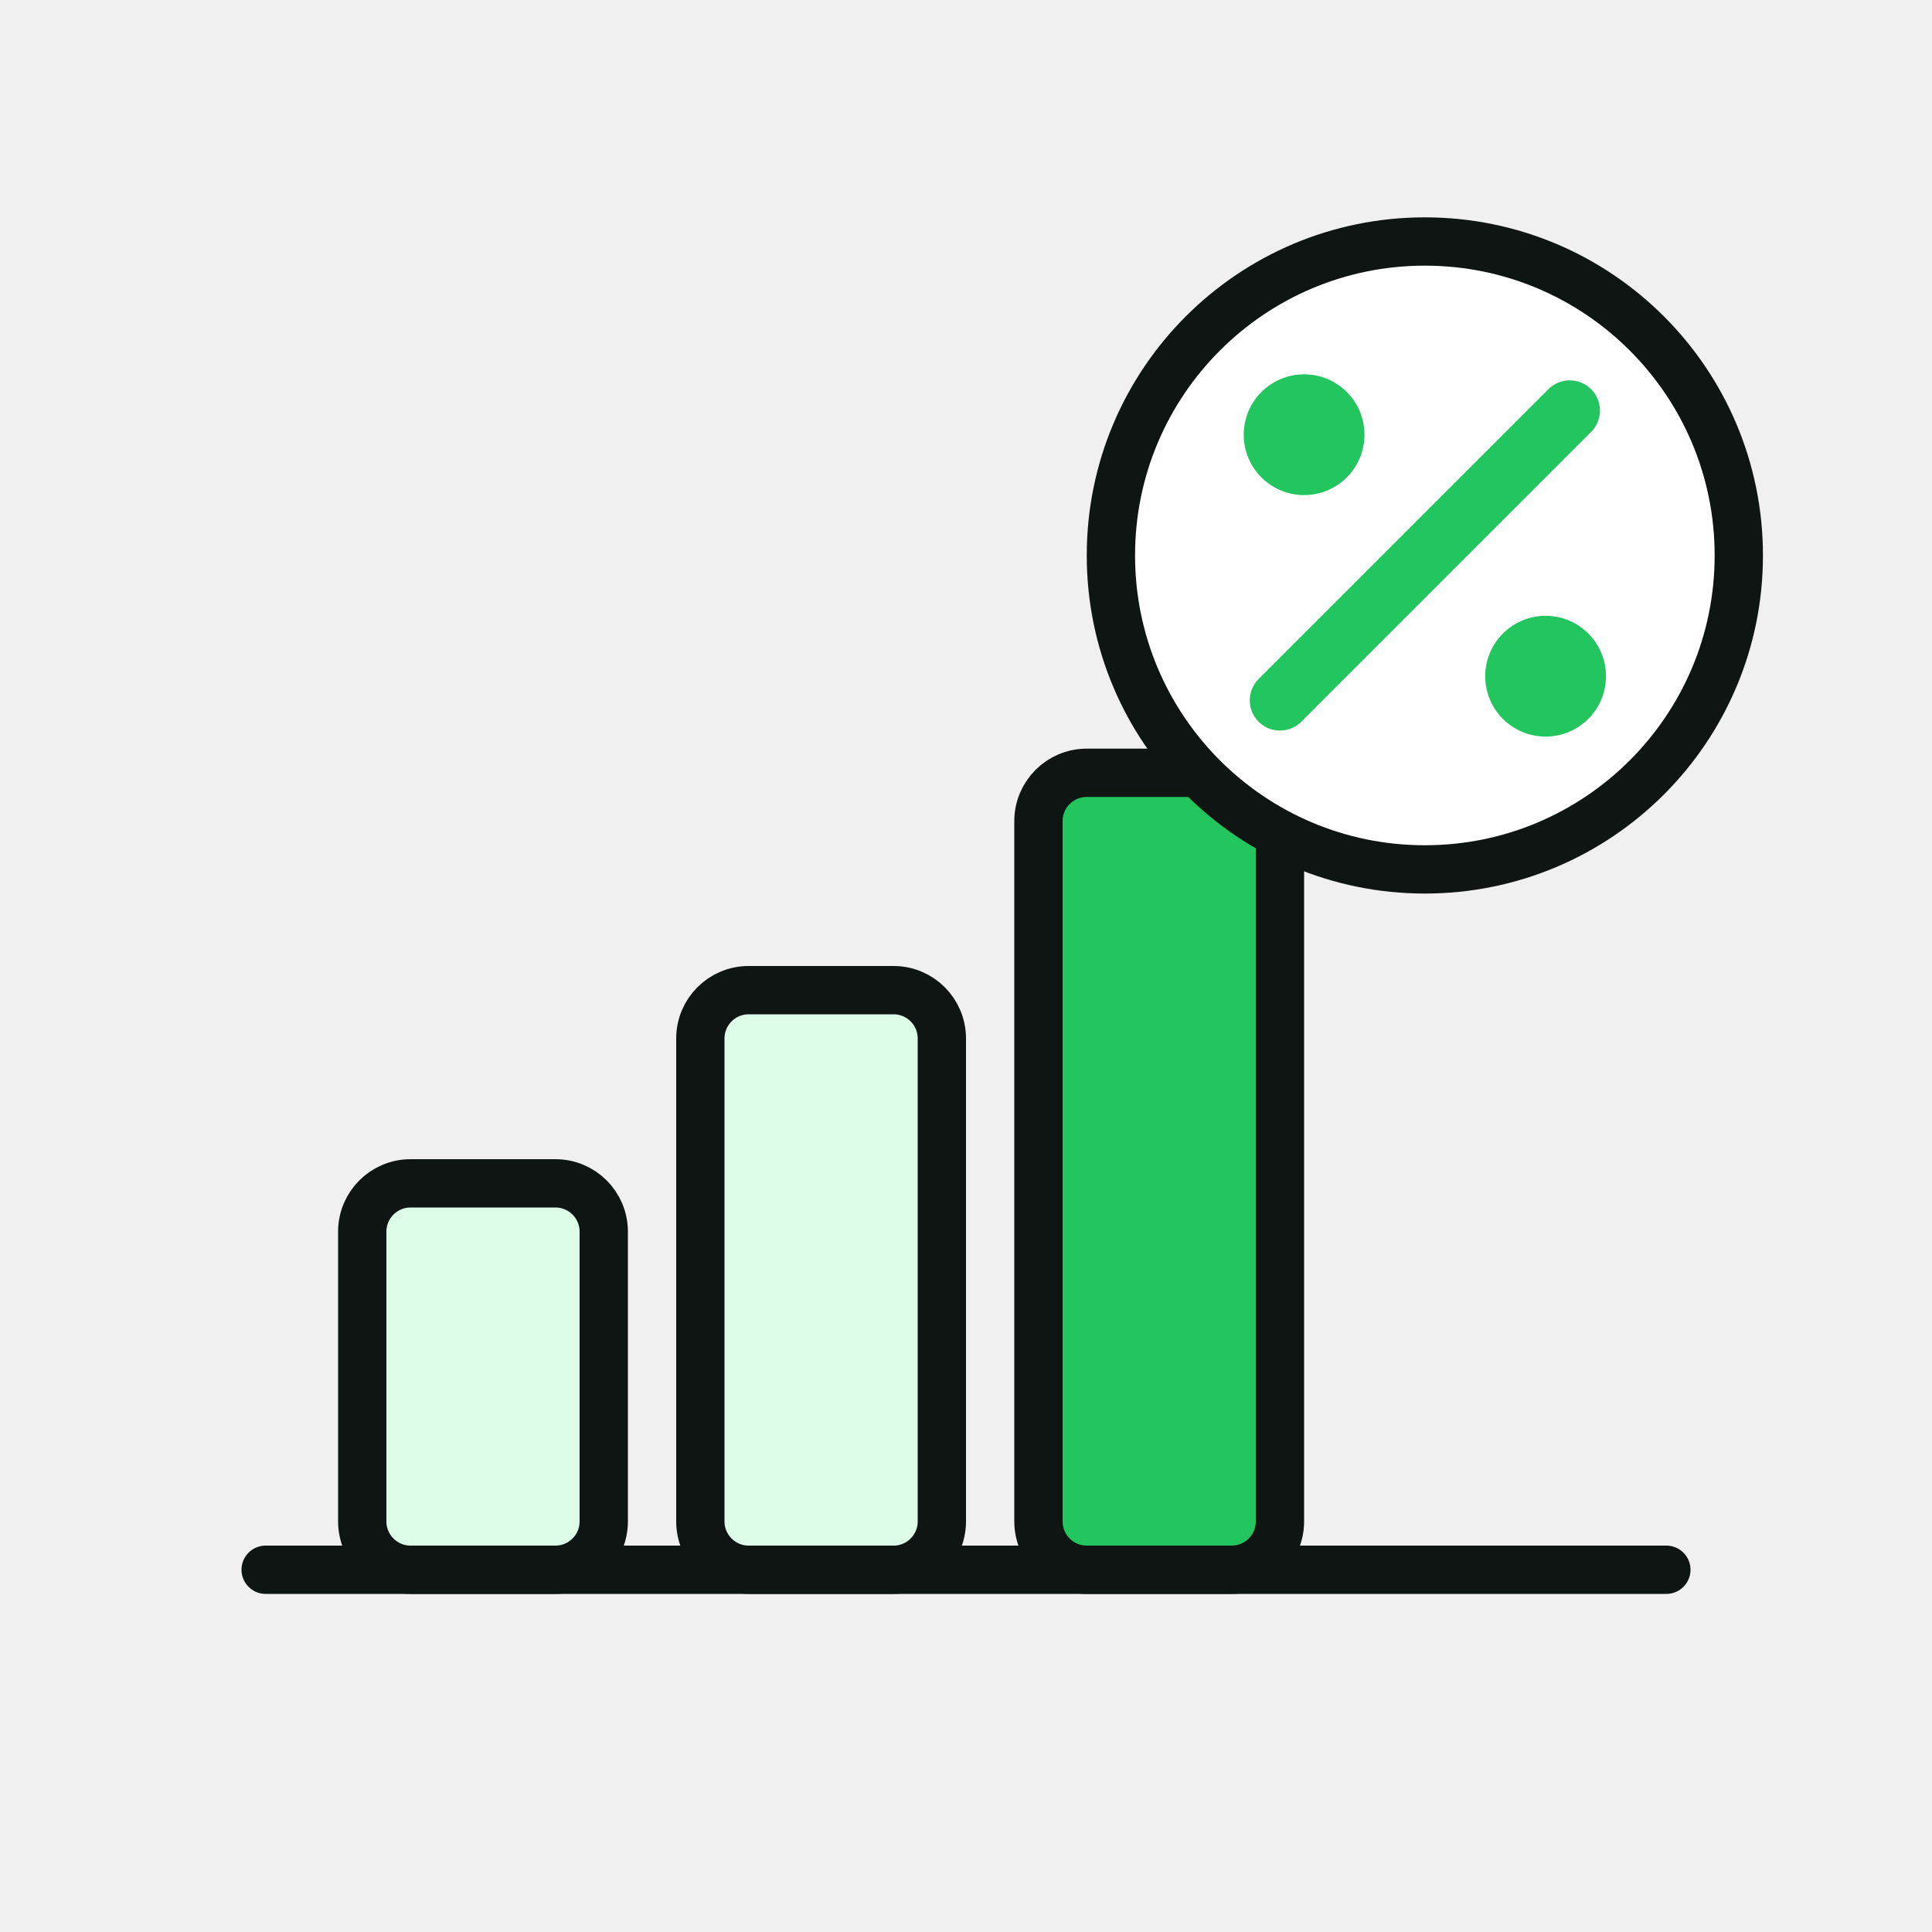
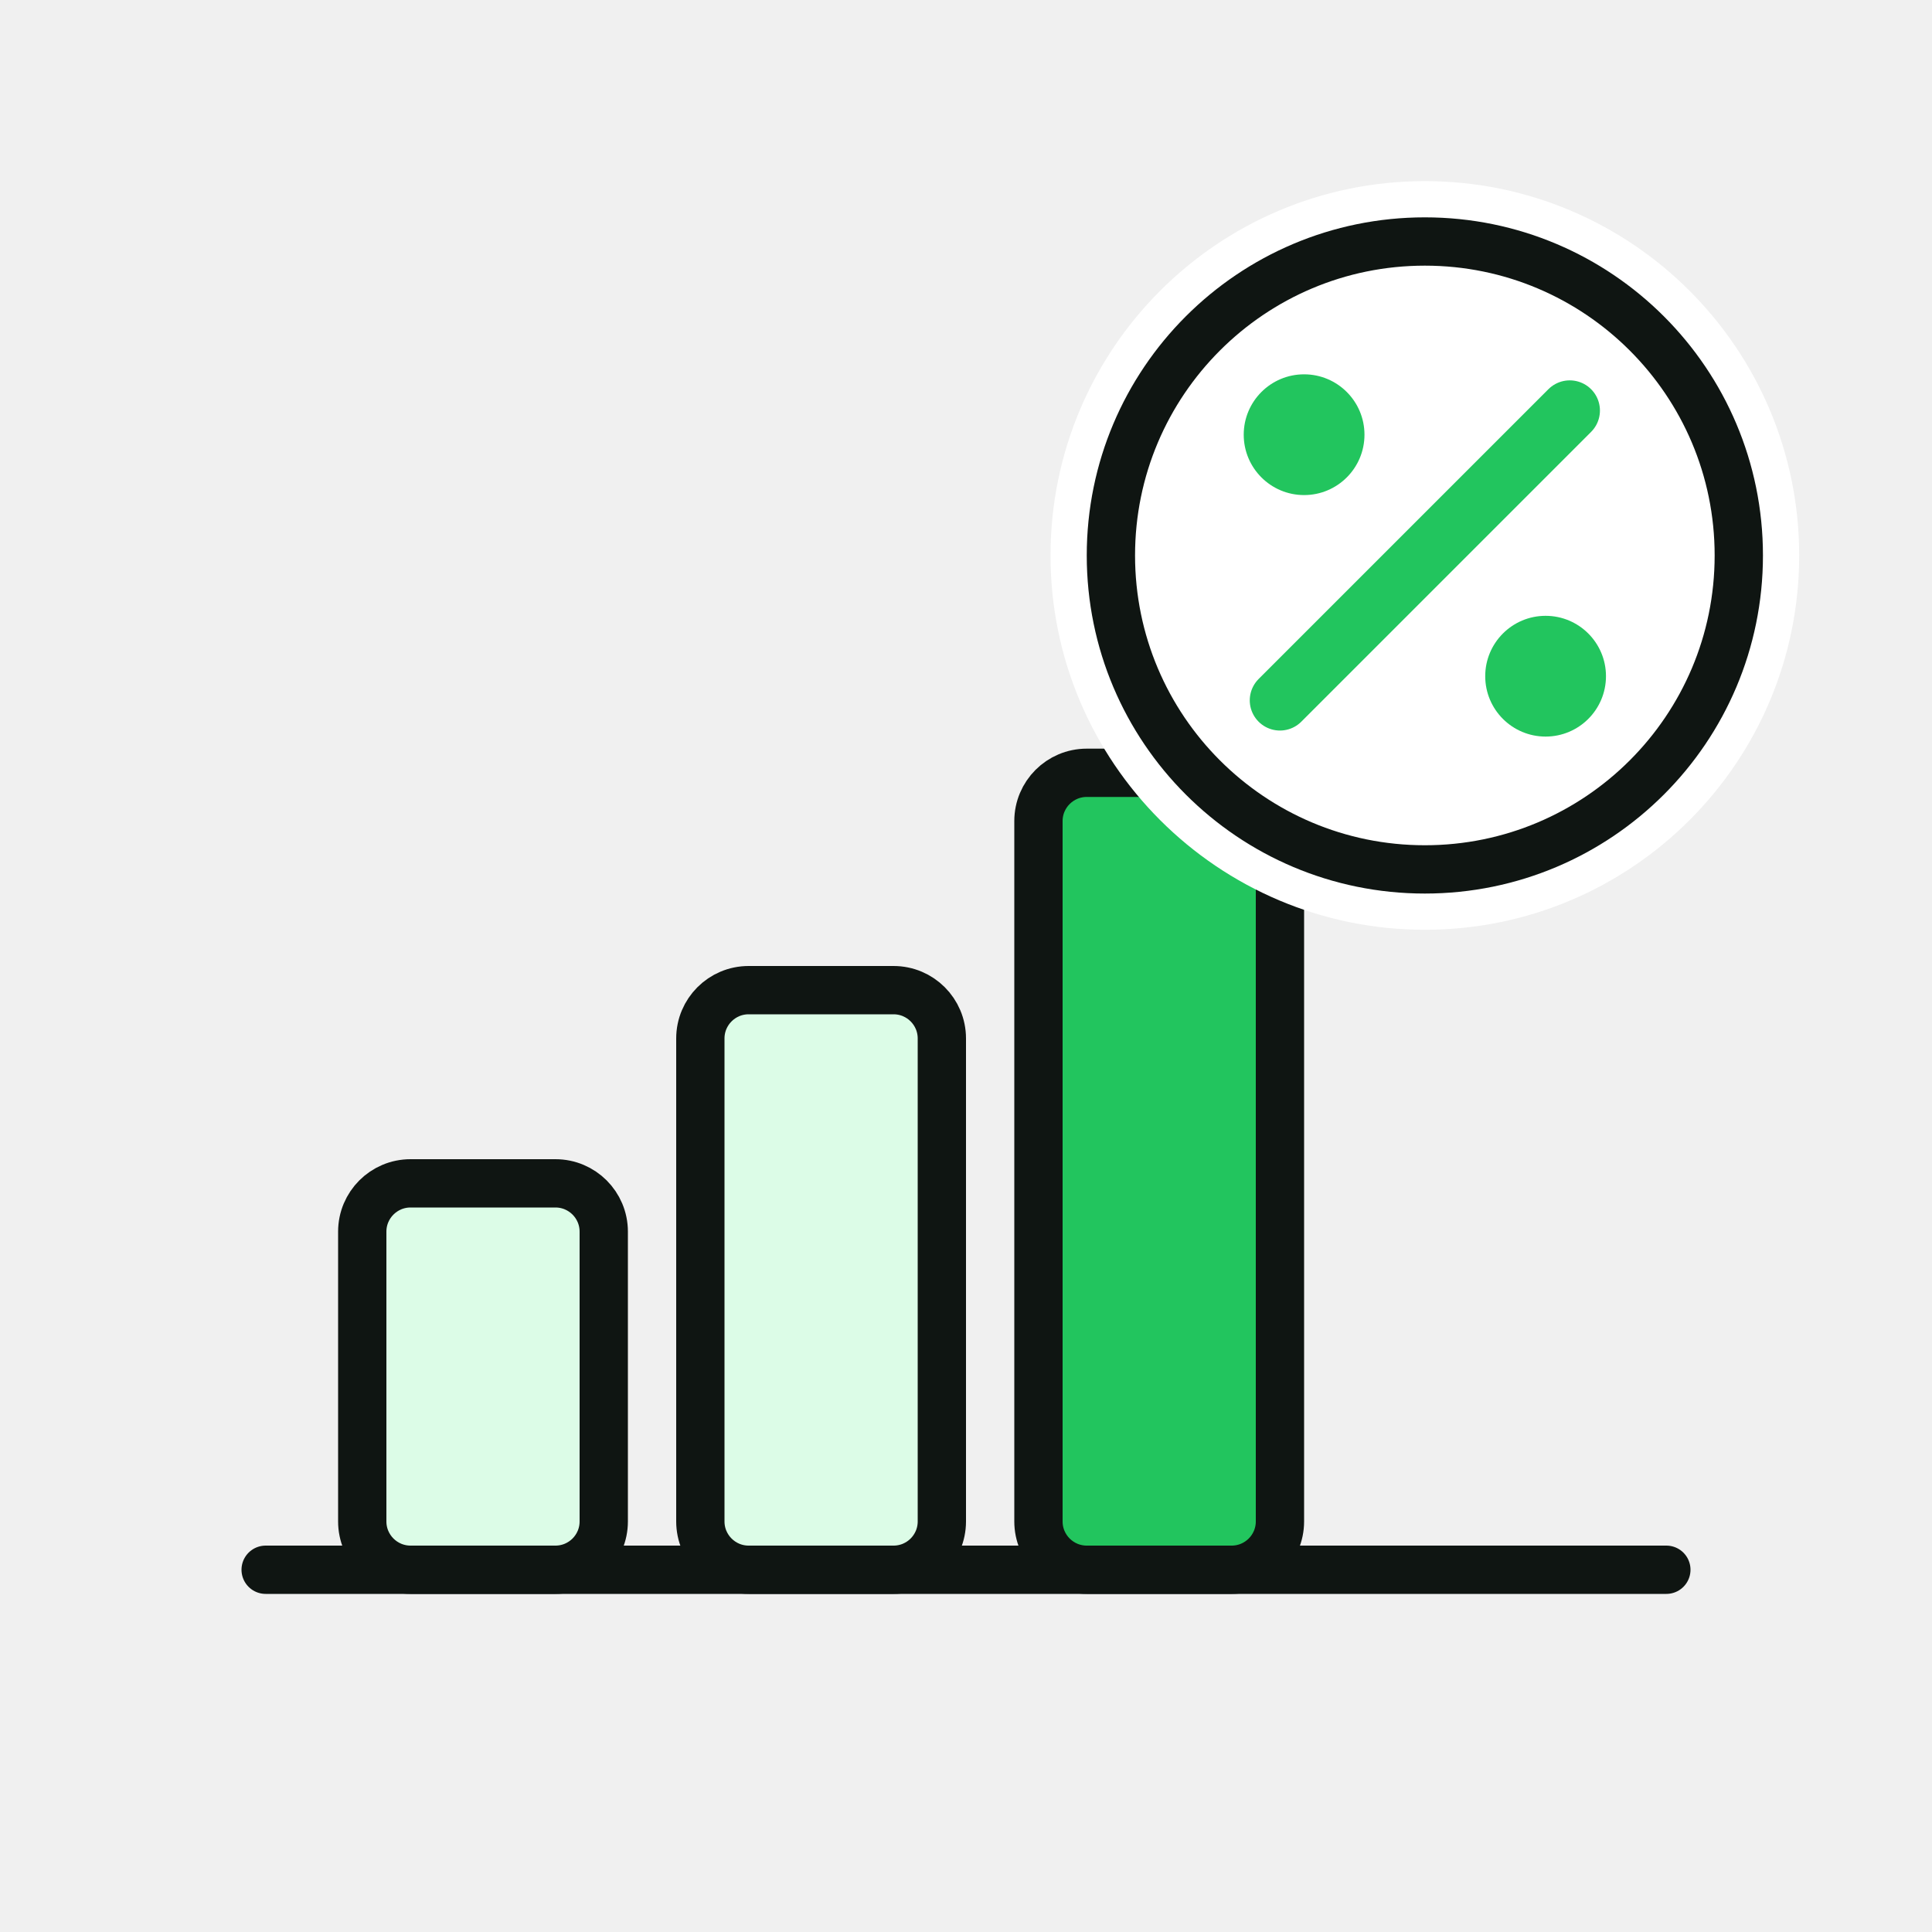
<svg xmlns="http://www.w3.org/2000/svg" viewBox="0 0 160 160" fill="none" stroke="#0F1512" stroke-width="4" stroke-linecap="round" stroke-linejoin="round">
  <path d="M22 130h116" />
  <rect x="30" y="98" width="20" height="32" rx="4" fill="#DCFCE7" />
  <rect x="58" y="82" width="20" height="48" rx="4" fill="#DCFCE7" />
  <rect x="86" y="64" width="20" height="66" rx="4" fill="#22C55E" />
+   <circle cx="118" cy="46" r="26" stroke="#FFFFFF" stroke-width="10" />
  <circle cx="118" cy="46" r="26" fill="#FFFFFF" />
  <path d="M106 58l24-24" stroke="#22C55E" stroke-width="5" />
  <circle cx="108" cy="36" r="5" fill="#22C55E" stroke="none" />
  <circle cx="128" cy="56" r="5" fill="#22C55E" stroke="none" />
</svg>
